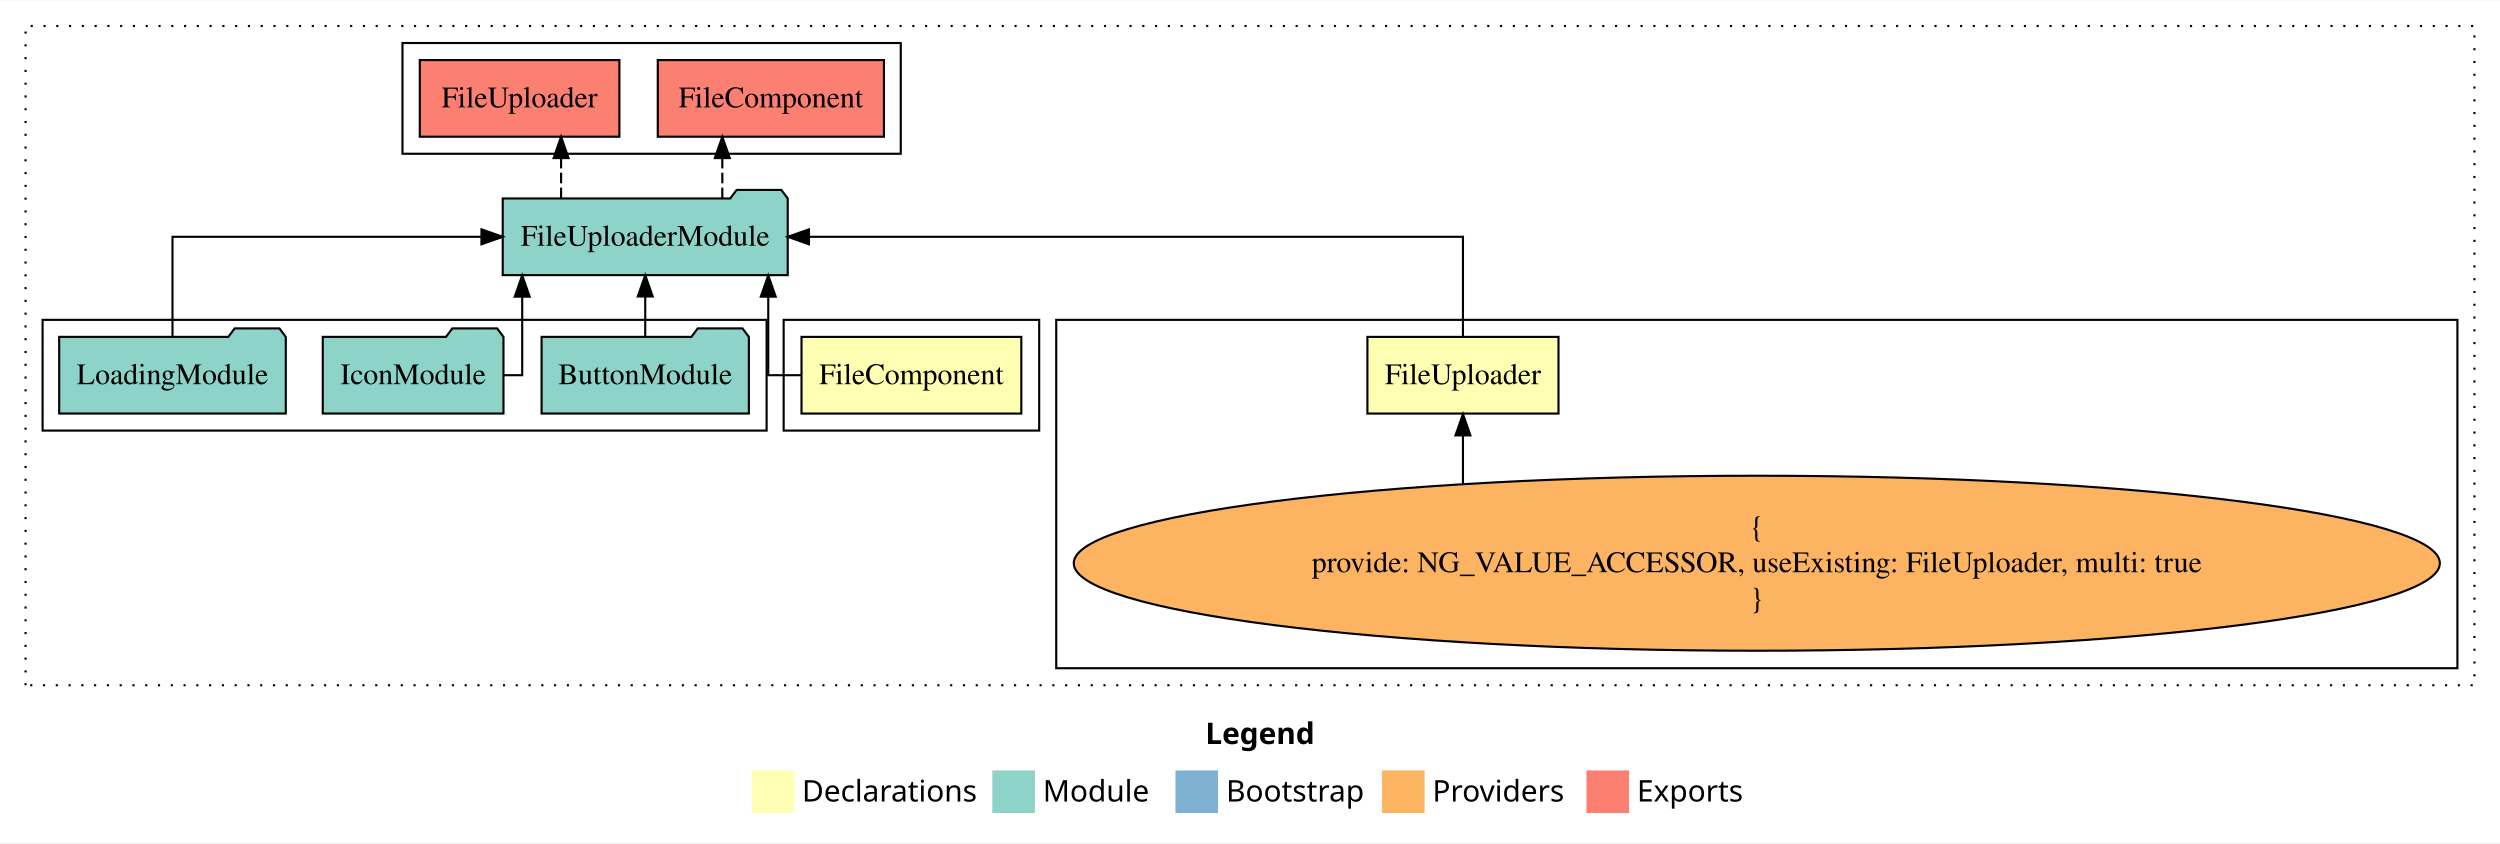
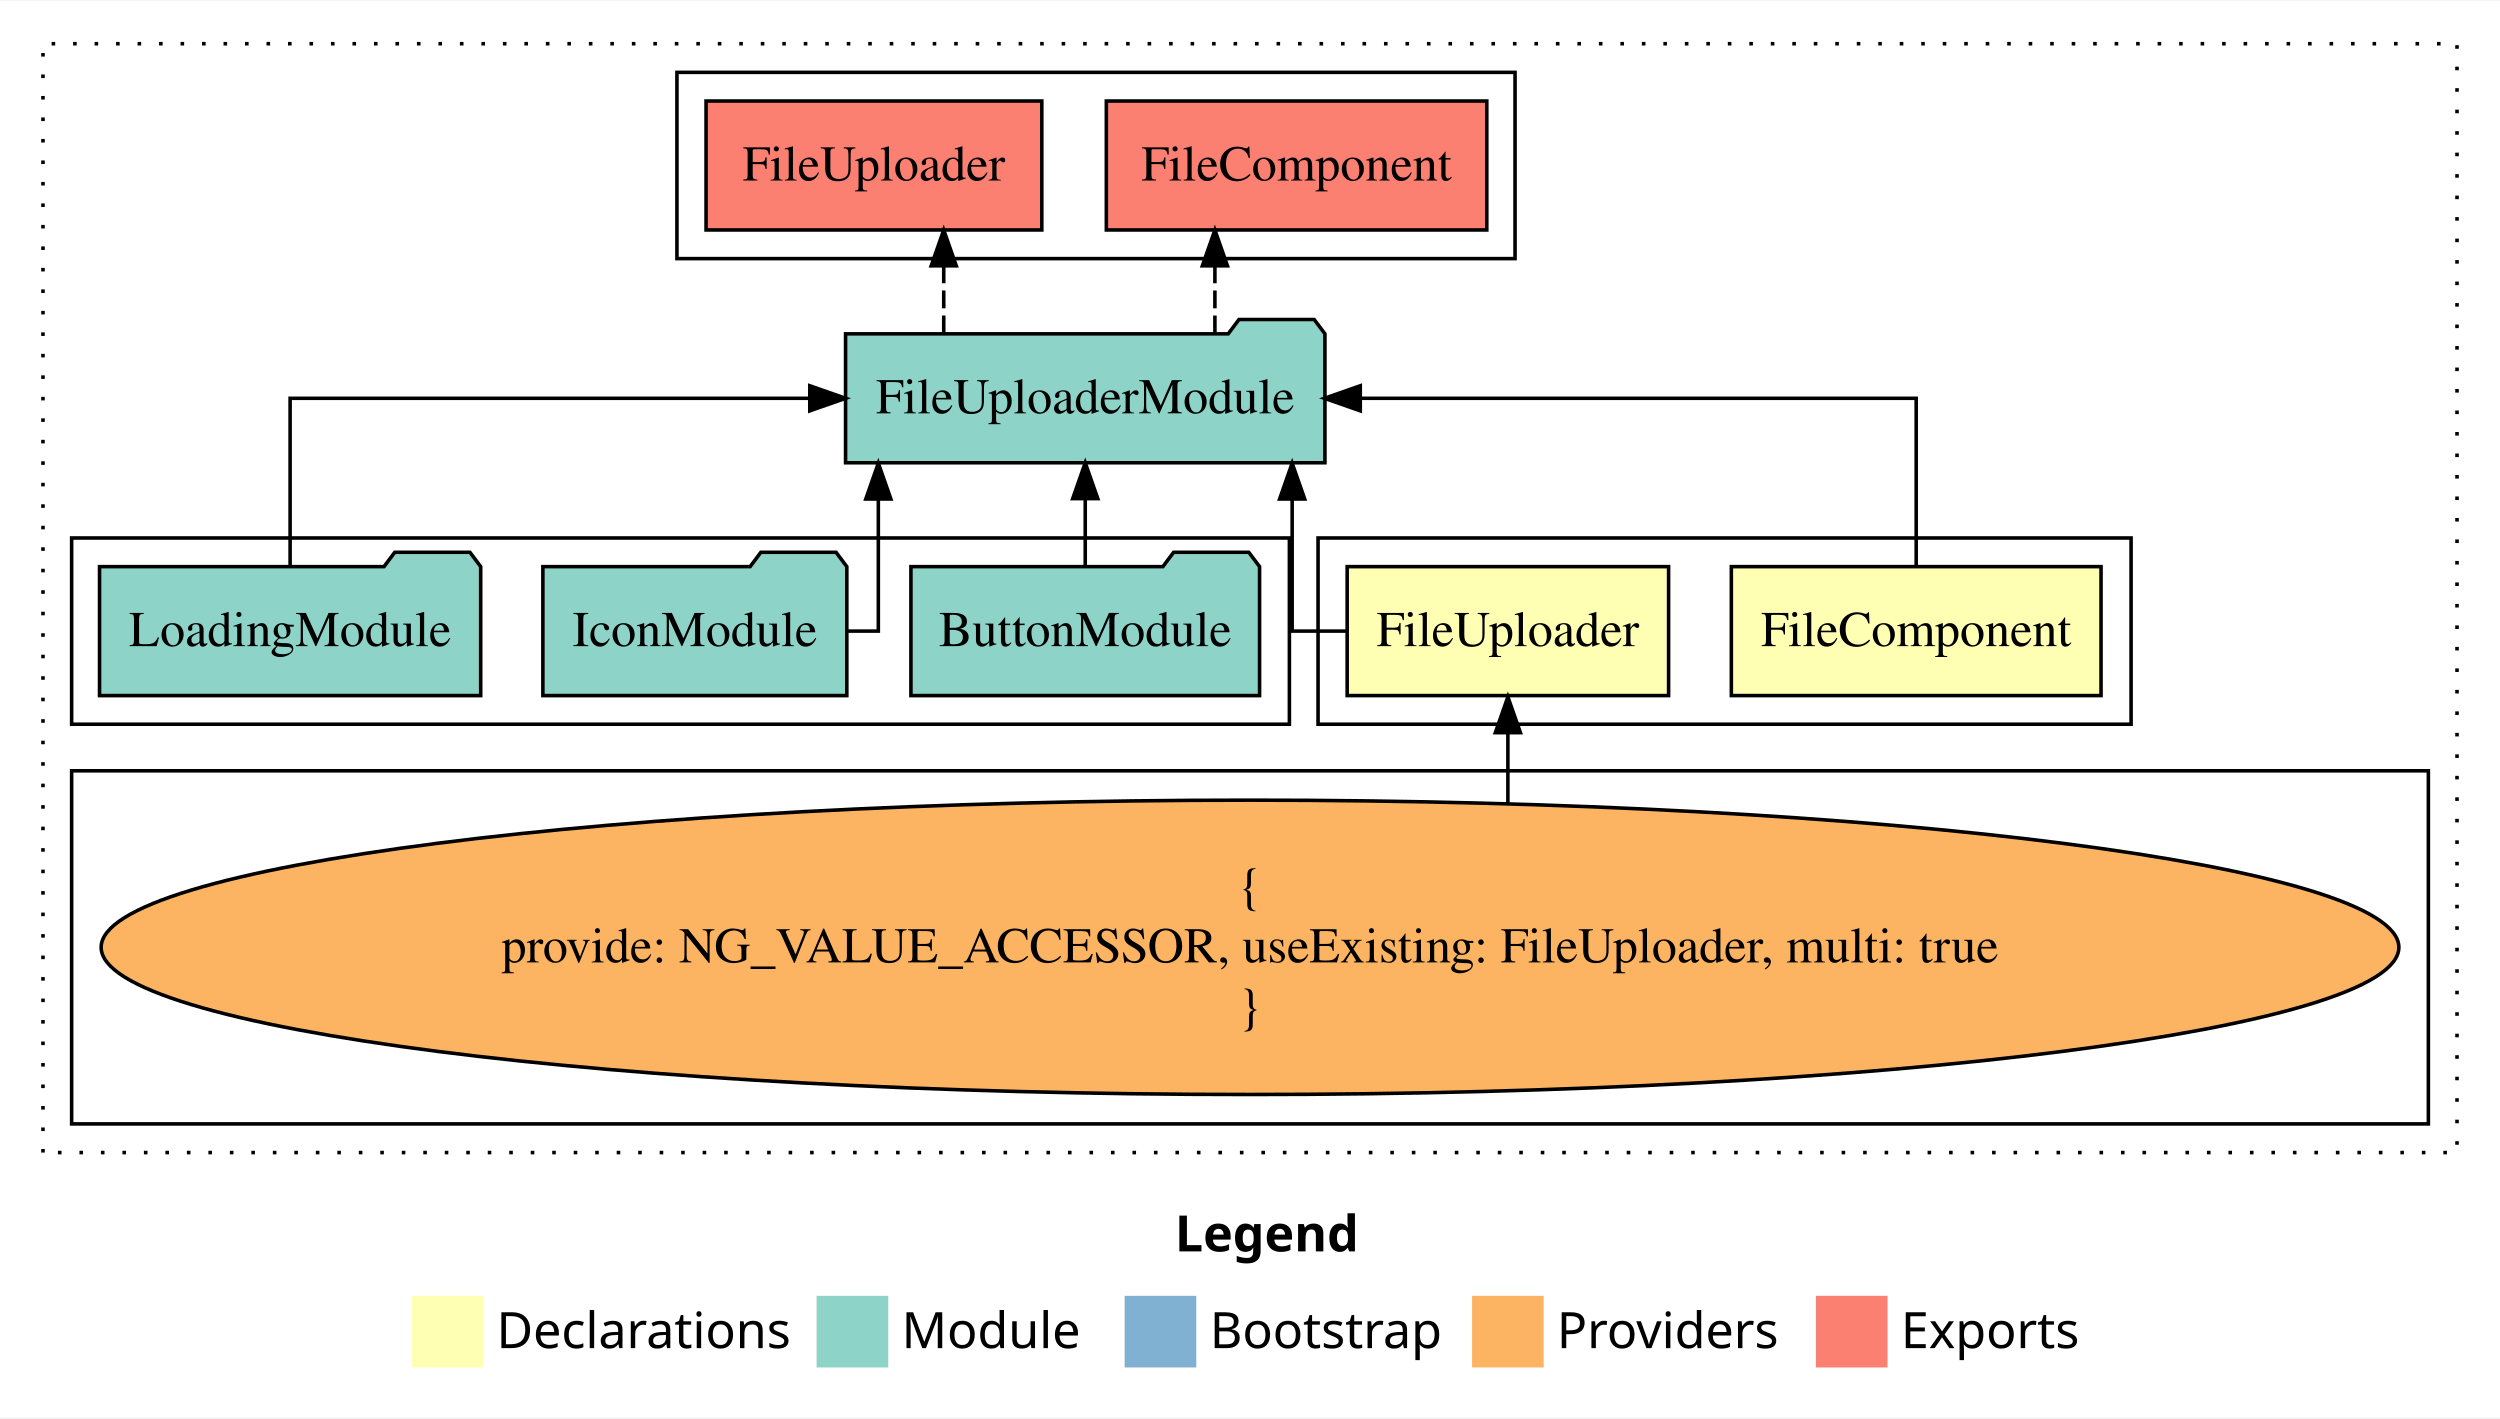
- <svg xmlns="http://www.w3.org/2000/svg" width="1174pt" height="396pt" viewBox="0.00 0.00 1174.00 395.59">
+ <svg xmlns="http://www.w3.org/2000/svg" width="698pt" height="396pt" viewBox="0.00 0.00 698.00 395.59">
  <g id="graph0" class="graph" transform="scale(1 1) rotate(0) translate(4 391.59)">
-     <polygon fill="white" stroke="transparent" points="-4,4 -4,-391.59 1170,-391.59 1170,4 -4,4" />
-     <text text-anchor="start" x="562.01" y="-42.4" font-family="Times-12" font-weight="bold" font-size="14.00">Legend</text>
-     <polygon fill="#ffffb3" stroke="transparent" points="349,-10 349,-30 369,-30 369,-10 349,-10" />
-     <text text-anchor="start" x="372.63" y="-15.4" font-family="Times-12" font-size="14.00">  Declarations</text>
-     <polygon fill="#8dd3c7" stroke="transparent" points="462,-10 462,-30 482,-30 482,-10 462,-10" />
-     <text text-anchor="start" x="485.73" y="-15.4" font-family="Times-12" font-size="14.00">  Module</text>
-     <polygon fill="#80b1d3" stroke="transparent" points="548,-10 548,-30 568,-30 568,-10 548,-10" />
-     <text text-anchor="start" x="571.78" y="-15.4" font-family="Times-12" font-size="14.00">  Bootstrap</text>
-     <polygon fill="#fdb462" stroke="transparent" points="645,-10 645,-30 665,-30 665,-10 645,-10" />
-     <text text-anchor="start" x="668.67" y="-15.4" font-family="Times-12" font-size="14.00">  Providers</text>
-     <polygon fill="#fb8072" stroke="transparent" points="741,-10 741,-30 761,-30 761,-10 741,-10" />
-     <text text-anchor="start" x="764.73" y="-15.4" font-family="Times-12" font-size="14.00">  Exports</text>
+     <polygon fill="white" stroke="transparent" points="-4,4 -4,-391.59 694,-391.59 694,4 -4,4" />
+     <text text-anchor="start" x="324.01" y="-42.4" font-family="Times-12" font-weight="bold" font-size="14.00">Legend</text>
+     <polygon fill="#ffffb3" stroke="transparent" points="111,-10 111,-30 131,-30 131,-10 111,-10" />
+     <text text-anchor="start" x="134.63" y="-15.4" font-family="Times-12" font-size="14.00">  Declarations</text>
+     <polygon fill="#8dd3c7" stroke="transparent" points="224,-10 224,-30 244,-30 244,-10 224,-10" />
+     <text text-anchor="start" x="247.73" y="-15.4" font-family="Times-12" font-size="14.00">  Module</text>
+     <polygon fill="#80b1d3" stroke="transparent" points="310,-10 310,-30 330,-30 330,-10 310,-10" />
+     <text text-anchor="start" x="333.78" y="-15.4" font-family="Times-12" font-size="14.00">  Bootstrap</text>
+     <polygon fill="#fdb462" stroke="transparent" points="407,-10 407,-30 427,-30 427,-10 407,-10" />
+     <text text-anchor="start" x="430.67" y="-15.4" font-family="Times-12" font-size="14.00">  Providers</text>
+     <polygon fill="#fb8072" stroke="transparent" points="503,-10 503,-30 523,-30 523,-10 503,-10" />
+     <text text-anchor="start" x="526.73" y="-15.4" font-family="Times-12" font-size="14.00">  Exports</text>
    <g id="clust1" class="cluster">
-       <polygon fill="none" stroke="black" stroke-dasharray="1,5" points="8,-70 8,-379.59 1158,-379.59 1158,-70 8,-70" />
-     </g>
-     <g id="clust4" class="cluster">
-       <polygon fill="none" stroke="black" points="492,-78 492,-241.59 1150,-241.59 1150,-78 492,-78" />
-     </g>
-     <g id="clust2" class="cluster">
-       <polygon fill="none" stroke="black" points="364,-189.59 364,-241.59 484,-241.59 484,-189.59 364,-189.59" />
+       <polygon fill="none" stroke="black" stroke-dasharray="1,5" points="8,-70 8,-379.59 682,-379.59 682,-70 8,-70" />
    </g>
    <g id="clust6" class="cluster">
      <polygon fill="none" stroke="black" points="185,-319.59 185,-371.59 419,-371.59 419,-319.59 185,-319.59" />
+     </g>
+     <g id="clust2" class="cluster">
+       <polygon fill="none" stroke="black" points="364,-189.59 364,-241.59 591,-241.59 591,-189.59 364,-189.59" />
+     </g>
+     <g id="clust4" class="cluster">
+       <polygon fill="none" stroke="black" points="16,-78 16,-176.59 674,-176.59 674,-78 16,-78" />
    </g>
    <g id="clust5" class="cluster">
      <polygon fill="none" stroke="black" points="16,-189.59 16,-241.59 356,-241.59 356,-189.59 16,-189.59" />
    </g>
    <g id="node1" class="node">
-       <polygon fill="#ffffb3" stroke="black" points="475.61,-233.59 372.39,-233.59 372.39,-197.59 475.61,-197.59 475.61,-233.59" />
-       <text text-anchor="middle" x="424" y="-211.39" font-family="Times,serif" font-size="14.00">FileComponent</text>
+       <polygon fill="#ffffb3" stroke="black" points="582.61,-233.59 479.39,-233.59 479.39,-197.59 582.61,-197.59 582.61,-233.59" />
+       <text text-anchor="middle" x="531" y="-211.39" font-family="Times,serif" font-size="14.00">FileComponent</text>
    </g>
    <g id="node3" class="node">
      <polygon fill="#8dd3c7" stroke="black" points="365.92,-298.59 362.92,-302.59 341.92,-302.59 338.92,-298.59 232.08,-298.59 232.08,-262.59 365.92,-262.59 365.92,-298.59" />
      <text text-anchor="middle" x="299" y="-276.39" font-family="Times,serif" font-size="14.00">FileUploaderModule</text>
    </g>
    <g id="edge1" class="edge">
-       <path fill="none" stroke="black" d="M372.36,-215.59C363.34,-215.59 356.77,-215.59 356.77,-215.59 356.77,-215.59 356.77,-252.48 356.77,-252.48" />
-       <polygon fill="black" stroke="black" points="353.27,-252.48 356.77,-262.48 360.27,-252.48 353.27,-252.48" />
+       <path fill="none" stroke="black" d="M531,-233.7C531,-252.93 531,-280.59 531,-280.59 531,-280.59 375.79,-280.59 375.79,-280.59" />
+       <polygon fill="black" stroke="black" points="375.79,-277.09 365.79,-280.59 375.79,-284.09 375.79,-277.09" />
    </g>
    <g id="node2" class="node">
-       <polygon fill="#ffffb3" stroke="black" points="727.87,-233.59 638.13,-233.59 638.13,-197.59 727.87,-197.59 727.87,-233.59" />
-       <text text-anchor="middle" x="683" y="-211.39" font-family="Times,serif" font-size="14.00">FileUploader</text>
+       <polygon fill="#ffffb3" stroke="black" points="461.87,-233.59 372.13,-233.59 372.13,-197.59 461.87,-197.59 461.87,-233.59" />
+       <text text-anchor="middle" x="417" y="-211.39" font-family="Times,serif" font-size="14.00">FileUploader</text>
    </g>
    <g id="edge2" class="edge">
-       <path fill="none" stroke="black" d="M683,-233.7C683,-252.93 683,-280.59 683,-280.59 683,-280.59 375.89,-280.59 375.89,-280.59" />
-       <polygon fill="black" stroke="black" points="375.89,-277.09 365.89,-280.59 375.89,-284.09 375.89,-277.09" />
+       <path fill="none" stroke="black" d="M371.97,-215.59C363.26,-215.59 356.77,-215.59 356.77,-215.59 356.77,-215.59 356.77,-252.48 356.77,-252.48" />
+       <polygon fill="black" stroke="black" points="353.27,-252.48 356.77,-262.48 360.27,-252.48 353.27,-252.48" />
    </g>
    <g id="node8" class="node">
      <polygon fill="#fb8072" stroke="black" points="411.11,-363.59 304.89,-363.59 304.89,-327.59 411.11,-327.59 411.11,-363.59" />
      <text text-anchor="middle" x="358" y="-341.39" font-family="Times,serif" font-size="14.00">FileComponent </text>
    </g>
    <g id="edge7" class="edge">
      <path fill="none" stroke="black" stroke-dasharray="5,2" d="M335.2,-298.7C335.2,-298.7 335.2,-317.58 335.2,-317.58" />
      <polygon fill="black" stroke="black" points="331.7,-317.58 335.2,-327.58 338.7,-317.58 331.7,-317.58" />
    </g>
    <g id="node9" class="node">
      <polygon fill="#fb8072" stroke="black" points="286.87,-363.59 193.13,-363.59 193.13,-327.59 286.87,-327.59 286.87,-363.59" />
      <text text-anchor="middle" x="240" y="-341.39" font-family="Times,serif" font-size="14.00">FileUploader </text>
    </g>
    <g id="edge8" class="edge">
      <path fill="none" stroke="black" stroke-dasharray="5,2" d="M259.49,-298.7C259.49,-298.7 259.49,-317.58 259.49,-317.58" />
      <polygon fill="black" stroke="black" points="255.99,-317.58 259.49,-327.58 262.99,-317.58 255.99,-317.58" />
    </g>
    <g id="node4" class="node">
-       <ellipse fill="#fdb462" stroke="black" cx="821" cy="-127.3" rx="320.76" ry="41.09" />
-       <text text-anchor="middle" x="821" y="-139.9" font-family="Times,serif" font-size="14.00">{</text>
-       <text text-anchor="middle" x="821" y="-123.1" font-family="Times,serif" font-size="14.00">    provide: NG_VALUE_ACCESSOR, useExisting: FileUploader, multi: true</text>
-       <text text-anchor="middle" x="821" y="-106.3" font-family="Times,serif" font-size="14.00">}</text>
+       <ellipse fill="#fdb462" stroke="black" cx="345" cy="-127.3" rx="320.76" ry="41.09" />
+       <text text-anchor="middle" x="345" y="-139.9" font-family="Times,serif" font-size="14.00">{</text>
+       <text text-anchor="middle" x="345" y="-123.1" font-family="Times,serif" font-size="14.00">    provide: NG_VALUE_ACCESSOR, useExisting: FileUploader, multi: true</text>
+       <text text-anchor="middle" x="345" y="-106.3" font-family="Times,serif" font-size="14.00">}</text>
    </g>
    <g id="edge3" class="edge">
-       <path fill="none" stroke="black" d="M683,-164.74C683,-164.74 683,-187.34 683,-187.34" />
-       <polygon fill="black" stroke="black" points="679.5,-187.34 683,-197.34 686.5,-187.34 679.5,-187.34" />
+       <path fill="none" stroke="black" d="M417,-167.57C417,-167.57 417,-187.23 417,-187.23" />
+       <polygon fill="black" stroke="black" points="413.5,-187.23 417,-197.23 420.5,-187.23 413.5,-187.23" />
    </g>
    <g id="node5" class="node">
      <polygon fill="#8dd3c7" stroke="black" points="347.67,-233.59 344.67,-237.59 323.67,-237.59 320.67,-233.59 250.33,-233.59 250.33,-197.59 347.67,-197.59 347.67,-233.59" />
      <text text-anchor="middle" x="299" y="-211.39" font-family="Times,serif" font-size="14.00">ButtonModule</text>
    </g>
    <g id="edge4" class="edge">
      <path fill="none" stroke="black" d="M299,-233.7C299,-233.7 299,-252.58 299,-252.58" />
      <polygon fill="black" stroke="black" points="295.5,-252.58 299,-262.58 302.5,-252.58 295.5,-252.58" />
    </g>
    <g id="node6" class="node">
      <polygon fill="#8dd3c7" stroke="black" points="232.43,-233.59 229.43,-237.59 208.43,-237.59 205.43,-233.59 147.57,-233.59 147.57,-197.59 232.43,-197.59 232.43,-233.59" />
      <text text-anchor="middle" x="190" y="-211.39" font-family="Times,serif" font-size="14.00">IconModule</text>
    </g>
    <g id="edge5" class="edge">
      <path fill="none" stroke="black" d="M232.31,-215.59C237.61,-215.59 241.23,-215.59 241.23,-215.59 241.23,-215.59 241.23,-252.48 241.23,-252.48" />
      <polygon fill="black" stroke="black" points="237.73,-252.48 241.23,-262.48 244.73,-252.48 237.73,-252.48" />
    </g>
    <g id="node7" class="node">
      <polygon fill="#8dd3c7" stroke="black" points="130.21,-233.59 127.21,-237.59 106.21,-237.59 103.21,-233.59 23.79,-233.59 23.79,-197.59 130.21,-197.59 130.21,-233.59" />
      <text text-anchor="middle" x="77" y="-211.39" font-family="Times,serif" font-size="14.00">LoadingModule</text>
    </g>
    <g id="edge6" class="edge">
      <path fill="none" stroke="black" d="M77,-233.7C77,-252.93 77,-280.59 77,-280.59 77,-280.59 222.09,-280.59 222.09,-280.59" />
      <polygon fill="black" stroke="black" points="222.09,-284.09 232.09,-280.59 222.09,-277.09 222.09,-284.09" />
    </g>
  </g>
</svg>
